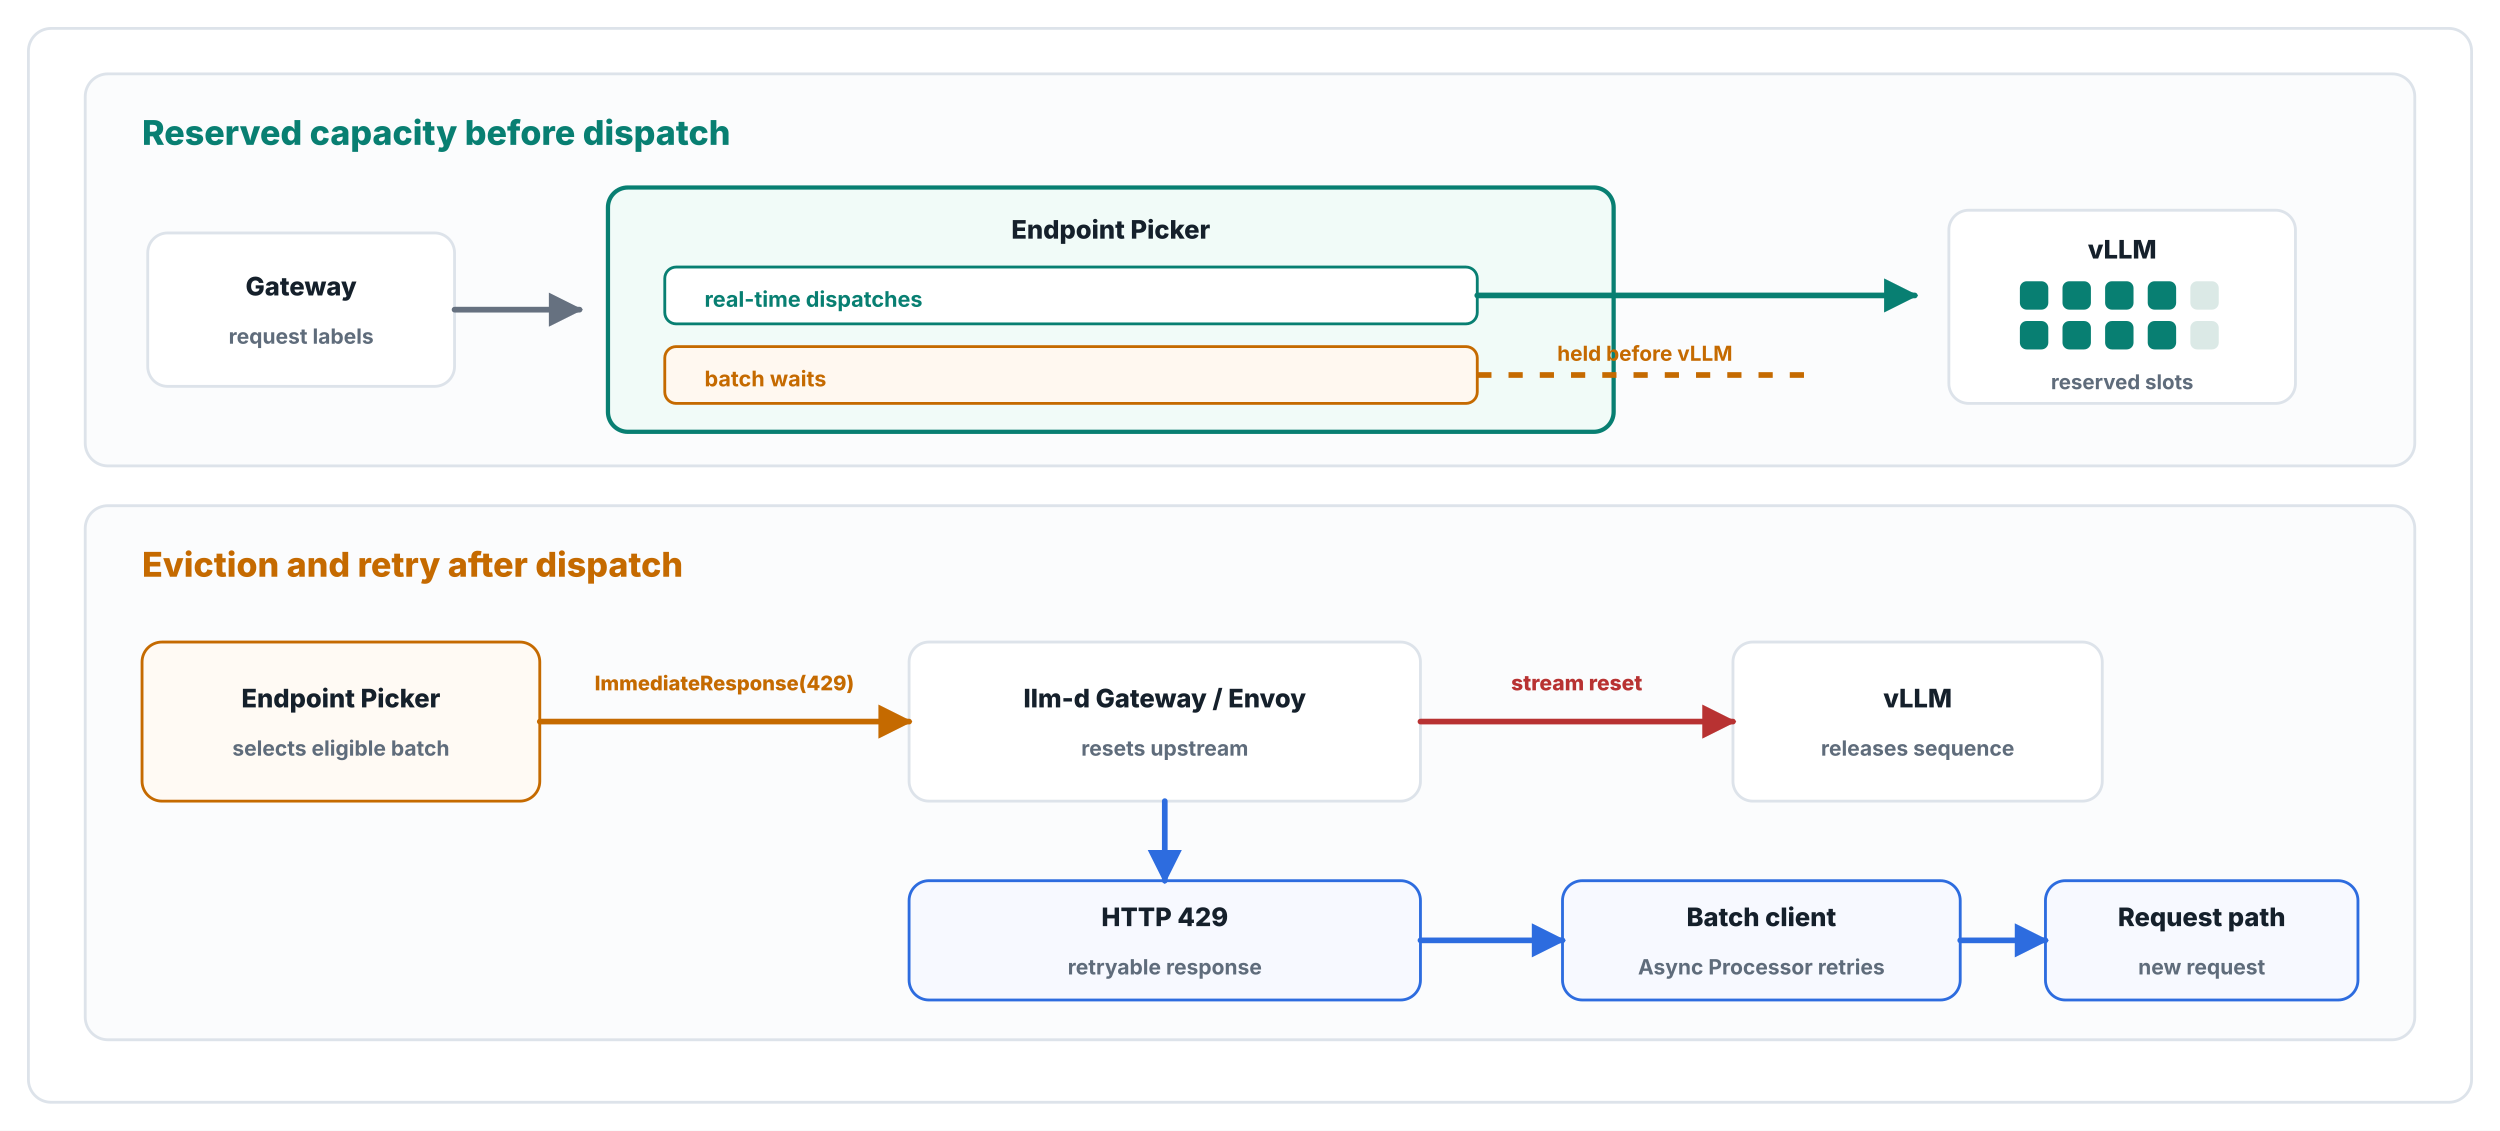
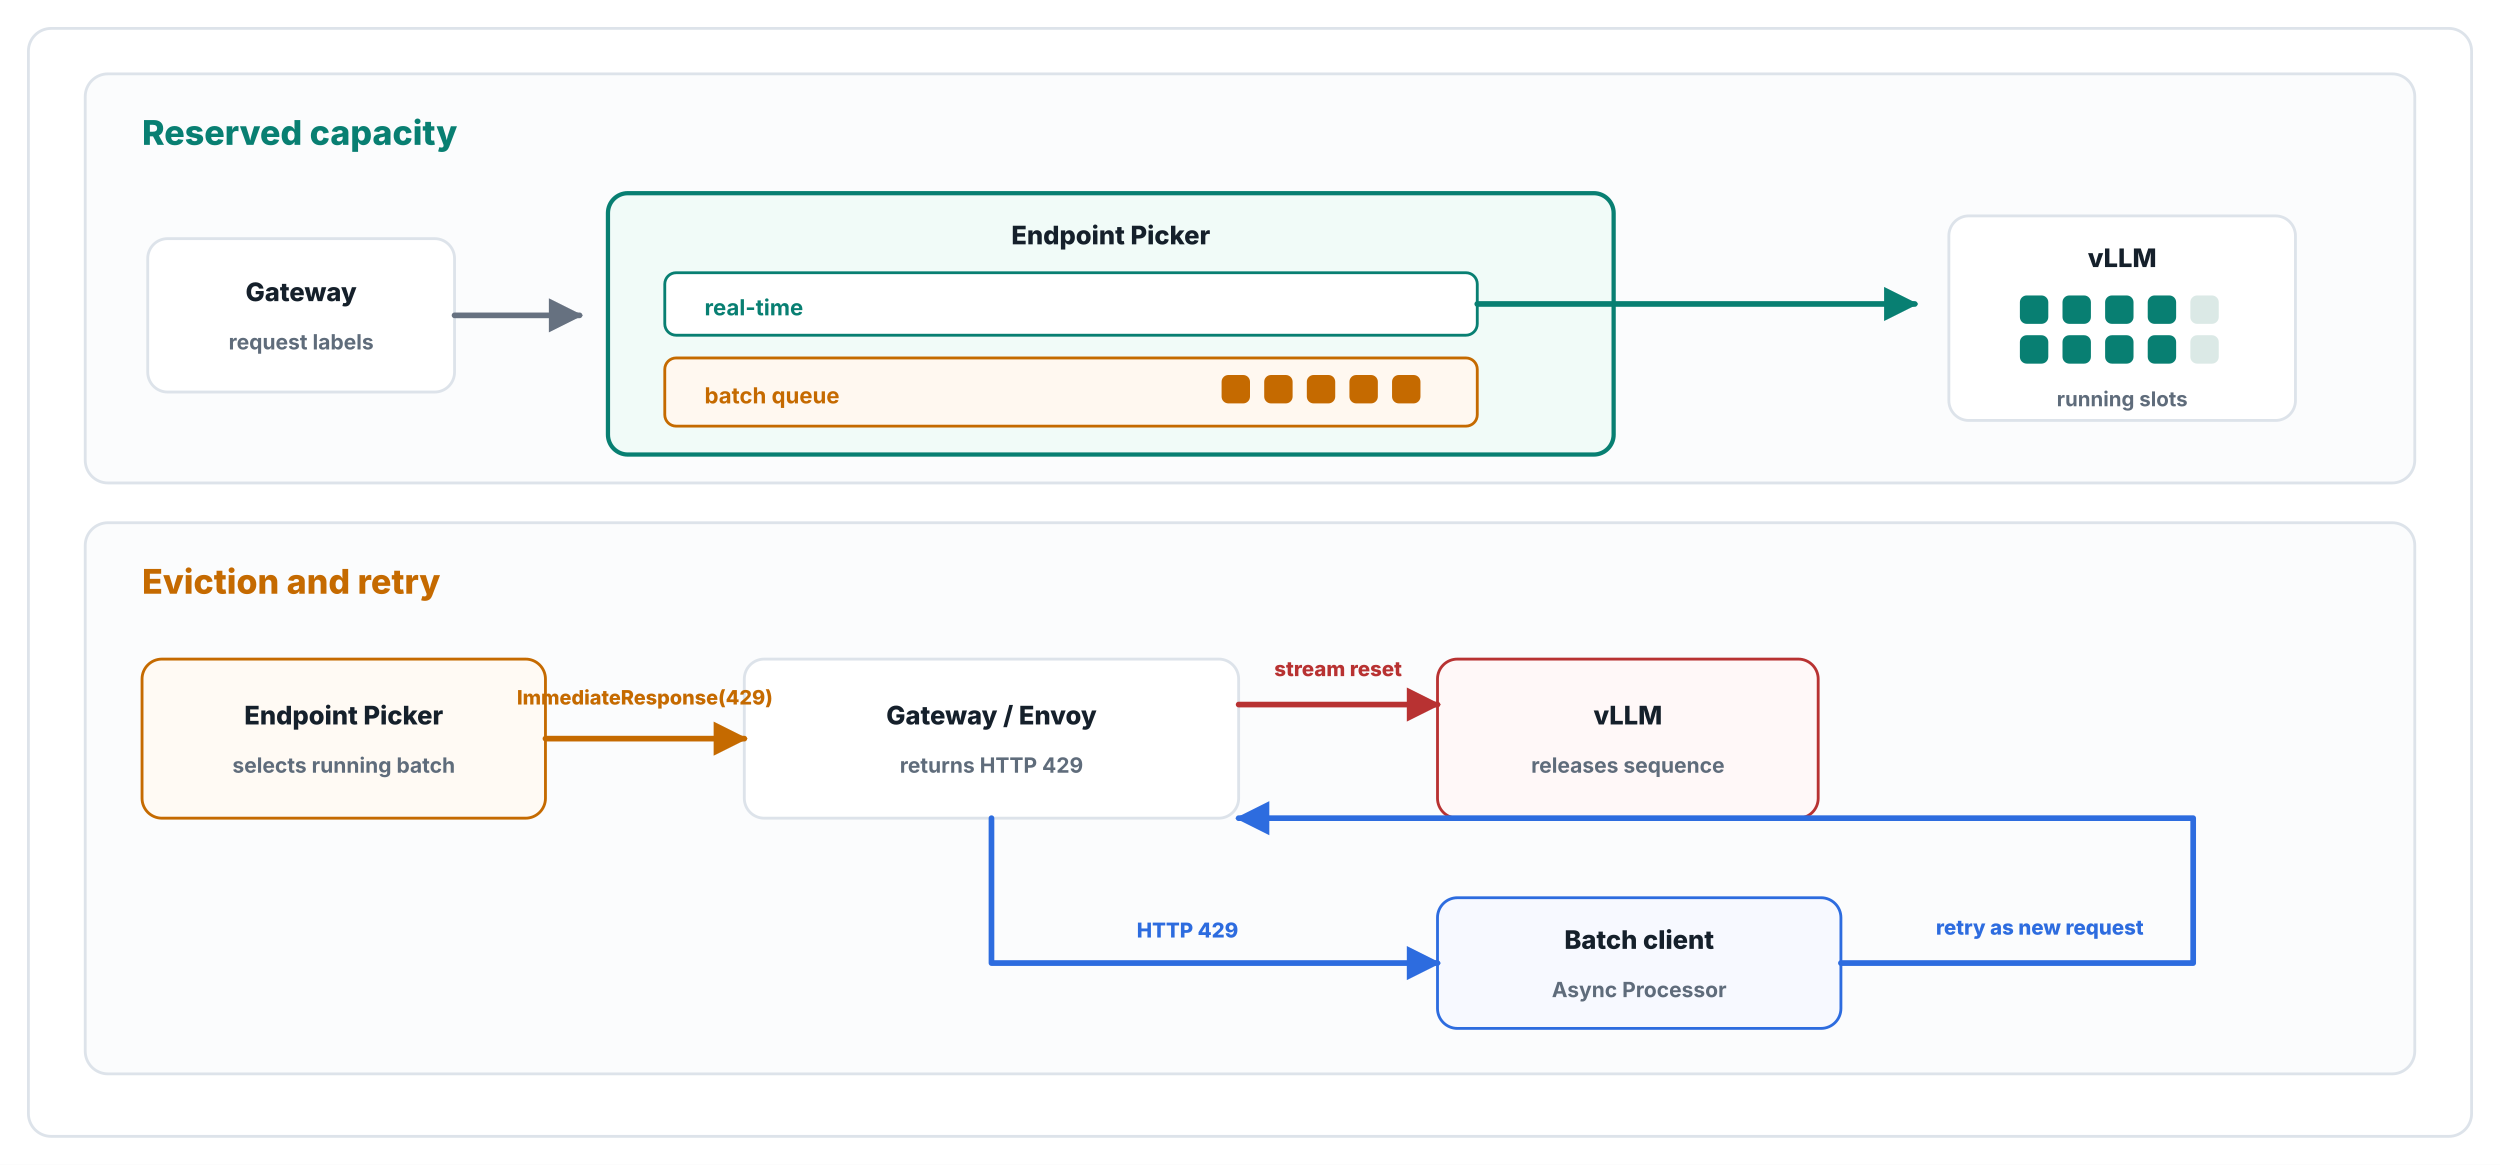
- <svg xmlns="http://www.w3.org/2000/svg" width="880" height="398" viewBox="0 0 880 398" role="img" aria-label="Reserved capacity holds batch before vLLM. Eviction selects eligible running batch, ends its vLLM stream, returns a retryable response, and submits the job again through the normal request path.">
+ <svg xmlns="http://www.w3.org/2000/svg" width="880" height="410" viewBox="0 0 880 410" role="img" aria-label="Reserved capacity keeps batch in the Endpoint Picker before vLLM. After dispatch, the Endpoint Picker can select eligible running batch, Envoy resets the vLLM stream, and the batch client retries the request.">
  <style>text{font-family:system-ui,-apple-system,sans-serif}</style>
-   <rect width="880" height="398" fill="#ffffff" />
-   <rect x="10" y="10" width="860" height="378" rx="8" fill="#ffffff" stroke="#dde3ea" />
+   <rect width="880" height="410" fill="#ffffff" />
+   <rect x="10" y="10" width="860" height="390" rx="8" fill="#ffffff" stroke="#dde3ea" />
  <defs>
    <marker id="reserve-arrow" viewBox="0 0 10 10" refX="9" refY="5" markerWidth="6" markerHeight="6" orient="auto">
      <path d="M0 0L10 5L0 10Z" fill="#087f72" />
    </marker>
    <marker id="batch-arrow" viewBox="0 0 10 10" refX="9" refY="5" markerWidth="6" markerHeight="6" orient="auto">
      <path d="M0 0L10 5L0 10Z" fill="#c56a00" />
    </marker>
    <marker id="retry-arrow" viewBox="0 0 10 10" refX="9" refY="5" markerWidth="6" markerHeight="6" orient="auto">
      <path d="M0 0L10 5L0 10Z" fill="#2d6cdf" />
    </marker>
    <marker id="reset-arrow" viewBox="0 0 10 10" refX="9" refY="5" markerWidth="6" markerHeight="6" orient="auto">
      <path d="M0 0L10 5L0 10Z" fill="#b83232" />
    </marker>
    <marker id="gray-arrow" viewBox="0 0 10 10" refX="9" refY="5" markerWidth="6" markerHeight="6" orient="auto">
      <path d="M0 0L10 5L0 10Z" fill="#667180" />
    </marker>
  </defs>
-   <rect x="30" y="26" width="820" height="138" rx="8" fill="#fbfcfd" stroke="#dde3ea" />
-   <text x="50.0" y="51.0" fill="#087f72" font-size="12" font-weight="800" text-anchor="start">Reserved capacity before dispatch</text>
-   <rect x="52" y="82" width="108" height="54" rx="7" fill="#ffffff" stroke="#dde3ea" />
-   <text x="106.0" y="104.0" fill="#15202b" font-size="9" font-weight="800" text-anchor="middle">Gateway</text>
-   <text x="106.0" y="121.0" fill="#5f6c7b" font-size="7.4" font-weight="650" text-anchor="middle">request labels</text>
-   <path d="M160.0 109.0 L204.0 109.0" stroke="#667180" stroke-width="2.0" stroke-linecap="round" fill="none" marker-end="url(#gray-arrow)" />
-   <rect x="214" y="66" width="354" height="86" rx="7" fill="#f1fbf8" stroke="#087f72" stroke-width="1.5" />
-   <text x="391.0" y="84.0" fill="#15202b" font-size="9" font-weight="800" text-anchor="middle">Endpoint Picker</text>
-   <rect x="234" y="94" width="286" height="20" rx="4" fill="#ffffff" stroke="#087f72" />
-   <text x="248.0" y="108.0" fill="#087f72" font-size="7.6" font-weight="750" text-anchor="start">real-time dispatches</text>
-   <rect x="234" y="122" width="286" height="20" rx="4" fill="#fff8f0" stroke="#c56a00" />
-   <text x="248.0" y="136.0" fill="#c56a00" font-size="7.6" font-weight="750" text-anchor="start">batch waits</text>
-   <path d="M520.0 104.0 L674.0 104.0" stroke="#087f72" stroke-width="2.0" stroke-linecap="round" fill="none" marker-end="url(#reserve-arrow)" />
-   <path d="M520 132 H638" stroke="#c56a00" stroke-width="2" stroke-dasharray="5 6" fill="none" />
-   <text x="579.0" y="127.0" fill="#c56a00" font-size="7.3" font-weight="750" text-anchor="middle">held before vLLM</text>
-   <rect x="686" y="74" width="122" height="68" rx="7" fill="#ffffff" stroke="#dde3ea" />
-   <text x="747.0" y="91.0" fill="#15202b" font-size="9" font-weight="800" text-anchor="middle">vLLM</text>
-   <rect x="711.0" y="99.0" width="10" height="10" rx="2.4" fill="#087f72" />
-   <rect x="726.0" y="99.0" width="10" height="10" rx="2.4" fill="#087f72" />
-   <rect x="741.0" y="99.0" width="10" height="10" rx="2.4" fill="#087f72" />
-   <rect x="756.0" y="99.0" width="10" height="10" rx="2.4" fill="#087f72" />
-   <rect x="771.0" y="99.0" width="10" height="10" rx="2.4" fill="#dbe9e6" />
-   <rect x="711.0" y="113.0" width="10" height="10" rx="2.4" fill="#087f72" />
-   <rect x="726.0" y="113.0" width="10" height="10" rx="2.4" fill="#087f72" />
-   <rect x="741.0" y="113.0" width="10" height="10" rx="2.4" fill="#087f72" />
-   <rect x="756.0" y="113.0" width="10" height="10" rx="2.4" fill="#087f72" />
-   <rect x="771.0" y="113.0" width="10" height="10" rx="2.4" fill="#dbe9e6" />
-   <text x="747.0" y="137.0" fill="#5f6c7b" font-size="7.2" font-weight="650" text-anchor="middle">reserved slots</text>
-   <rect x="30" y="178" width="820" height="188" rx="8" fill="#fbfcfd" stroke="#dde3ea" />
-   <text x="50.0" y="203.0" fill="#c56a00" font-size="12" font-weight="800" text-anchor="start">Eviction and retry after dispatch</text>
-   <rect x="50" y="226" width="140" height="56" rx="7" fill="#fffaf4" stroke="#c56a00" />
-   <text x="120.0" y="249.0" fill="#15202b" font-size="9" font-weight="800" text-anchor="middle">Endpoint Picker</text>
-   <text x="120.0" y="266.0" fill="#5f6c7b" font-size="7.4" font-weight="650" text-anchor="middle">selects eligible batch</text>
-   <rect x="320" y="226" width="180" height="56" rx="7" fill="#ffffff" stroke="#dde3ea" />
-   <text x="410.0" y="249.0" fill="#15202b" font-size="9" font-weight="800" text-anchor="middle">llm-d Gateway / Envoy</text>
-   <text x="410.0" y="266.0" fill="#5f6c7b" font-size="7.4" font-weight="650" text-anchor="middle">resets upstream</text>
-   <rect x="610" y="226" width="130" height="56" rx="7" fill="#ffffff" stroke="#dde3ea" />
-   <text x="675.0" y="249.0" fill="#15202b" font-size="9" font-weight="800" text-anchor="middle">vLLM</text>
-   <text x="675.0" y="266.0" fill="#5f6c7b" font-size="7.4" font-weight="650" text-anchor="middle">releases sequence</text>
-   <path d="M190.0 254.0 L320.0 254.0" stroke="#c56a00" stroke-width="2.0" stroke-linecap="round" fill="none" marker-end="url(#batch-arrow)" />
-   <text x="255.0" y="243.0" fill="#c56a00" font-size="7.1" font-weight="800" text-anchor="middle">ImmediateResponse(429)</text>
-   <path d="M500.0 254.0 L610.0 254.0" stroke="#b83232" stroke-width="2.0" stroke-linecap="round" fill="none" marker-end="url(#reset-arrow)" />
-   <text x="555.0" y="243.0" fill="#b83232" font-size="7.4" font-weight="800" text-anchor="middle">stream reset</text>
-   <rect x="320" y="310" width="180" height="42" rx="7" fill="#f7f9ff" stroke="#2d6cdf" />
-   <text x="410.0" y="326.0" fill="#15202b" font-size="9" font-weight="800" text-anchor="middle">HTTP 429</text>
-   <text x="410.0" y="343.0" fill="#5f6c7b" font-size="7.4" font-weight="650" text-anchor="middle">retryable response</text>
-   <rect x="550" y="310" width="140" height="42" rx="7" fill="#f7f9ff" stroke="#2d6cdf" />
-   <text x="620.0" y="326.0" fill="#15202b" font-size="9" font-weight="800" text-anchor="middle">Batch client</text>
-   <text x="620.0" y="343.0" fill="#5f6c7b" font-size="7.4" font-weight="650" text-anchor="middle">Async Processor retries</text>
-   <rect x="720" y="310" width="110" height="42" rx="7" fill="#f7f9ff" stroke="#2d6cdf" />
-   <text x="775.0" y="326.0" fill="#15202b" font-size="9" font-weight="800" text-anchor="middle">Request path</text>
-   <text x="775.0" y="343.0" fill="#5f6c7b" font-size="7.4" font-weight="650" text-anchor="middle">new request</text>
-   <path d="M410.0 282.0 L410.0 310.0" stroke="#2d6cdf" stroke-width="2.0" stroke-linecap="round" fill="none" marker-end="url(#retry-arrow)" />
-   <path d="M500.0 331.0 L550.0 331.0" stroke="#2d6cdf" stroke-width="2.0" stroke-linecap="round" fill="none" marker-end="url(#retry-arrow)" />
-   <path d="M690.0 331.0 L720.0 331.0" stroke="#2d6cdf" stroke-width="2.0" stroke-linecap="round" fill="none" marker-end="url(#retry-arrow)" />
+   <rect x="30" y="26" width="820" height="144" rx="8" fill="#fbfcfd" stroke="#dde3ea" />
+   <text x="50.0" y="51.0" fill="#087f72" font-size="12" font-weight="800" text-anchor="start">Reserved capacity</text>
+   <rect x="52" y="84" width="108" height="54" rx="7" fill="#ffffff" stroke="#dde3ea" />
+   <text x="106.0" y="106.0" fill="#15202b" font-size="9" font-weight="800" text-anchor="middle">Gateway</text>
+   <text x="106.0" y="123.0" fill="#5f6c7b" font-size="7.4" font-weight="650" text-anchor="middle">request labels</text>
+   <path d="M160 111 H204" stroke="#667180" stroke-width="2.0" stroke-linecap="round" stroke-linejoin="round" fill="none" marker-end="url(#gray-arrow)" />
+   <rect x="214" y="68" width="354" height="92" rx="7" fill="#f1fbf8" stroke="#087f72" stroke-width="1.5" />
+   <text x="391.0" y="86.0" fill="#15202b" font-size="9" font-weight="800" text-anchor="middle">Endpoint Picker</text>
+   <rect x="234" y="96" width="286" height="22" rx="4" fill="#ffffff" stroke="#087f72" />
+   <text x="248.0" y="111.0" fill="#087f72" font-size="7.8" font-weight="750" text-anchor="start">real-time</text>
+   <rect x="234" y="126" width="286" height="24" rx="4" fill="#fff8f0" stroke="#c56a00" />
+   <text x="248.0" y="142.0" fill="#c56a00" font-size="7.8" font-weight="750" text-anchor="start">batch queue</text>
+   <rect x="430.0" y="132.0" width="10" height="10" rx="2.4" fill="#c56a00" />
+   <rect x="445.0" y="132.0" width="10" height="10" rx="2.4" fill="#c56a00" />
+   <rect x="460.0" y="132.0" width="10" height="10" rx="2.4" fill="#c56a00" />
+   <rect x="475.0" y="132.0" width="10" height="10" rx="2.4" fill="#c56a00" />
+   <rect x="490.0" y="132.0" width="10" height="10" rx="2.4" fill="#c56a00" />
+   <path d="M520 107 H674" stroke="#087f72" stroke-width="2.0" stroke-linecap="round" stroke-linejoin="round" fill="none" marker-end="url(#reserve-arrow)" />
+   <rect x="686" y="76" width="122" height="72" rx="7" fill="#ffffff" stroke="#dde3ea" />
+   <text x="747.0" y="94.0" fill="#15202b" font-size="9" font-weight="800" text-anchor="middle">vLLM</text>
+   <rect x="711.0" y="104.0" width="10" height="10" rx="2.4" fill="#087f72" />
+   <rect x="726.0" y="104.0" width="10" height="10" rx="2.4" fill="#087f72" />
+   <rect x="741.0" y="104.0" width="10" height="10" rx="2.4" fill="#087f72" />
+   <rect x="756.0" y="104.0" width="10" height="10" rx="2.4" fill="#087f72" />
+   <rect x="771.0" y="104.0" width="10" height="10" rx="2.4" fill="#dbe9e6" />
+   <rect x="711.0" y="118.0" width="10" height="10" rx="2.4" fill="#087f72" />
+   <rect x="726.0" y="118.0" width="10" height="10" rx="2.4" fill="#087f72" />
+   <rect x="741.0" y="118.0" width="10" height="10" rx="2.4" fill="#087f72" />
+   <rect x="756.0" y="118.0" width="10" height="10" rx="2.4" fill="#087f72" />
+   <rect x="771.0" y="118.0" width="10" height="10" rx="2.4" fill="#dbe9e6" />
+   <text x="747.0" y="143.0" fill="#5f6c7b" font-size="7.2" font-weight="650" text-anchor="middle">running slots</text>
+   <rect x="30" y="184" width="820" height="194" rx="8" fill="#fbfcfd" stroke="#dde3ea" />
+   <text x="50.0" y="209.0" fill="#c56a00" font-size="12" font-weight="800" text-anchor="start">Eviction and retry</text>
+   <rect x="50" y="232" width="142" height="56" rx="7" fill="#fffaf4" stroke="#c56a00" />
+   <text x="121.0" y="255.0" fill="#15202b" font-size="9" font-weight="800" text-anchor="middle">Endpoint Picker</text>
+   <text x="121.0" y="272.0" fill="#5f6c7b" font-size="7.4" font-weight="650" text-anchor="middle">selects running batch</text>
+   <rect x="262" y="232" width="174" height="56" rx="7" fill="#ffffff" stroke="#dde3ea" />
+   <text x="349.0" y="255.0" fill="#15202b" font-size="9" font-weight="800" text-anchor="middle">Gateway / Envoy</text>
+   <text x="349.0" y="272.0" fill="#5f6c7b" font-size="7.4" font-weight="650" text-anchor="middle">returns HTTP 429</text>
+   <rect x="506" y="232" width="134" height="56" rx="7" fill="#fff8f8" stroke="#b83232" />
+   <text x="573.0" y="255.0" fill="#15202b" font-size="9" font-weight="800" text-anchor="middle">vLLM</text>
+   <text x="573.0" y="272.0" fill="#5f6c7b" font-size="7.4" font-weight="650" text-anchor="middle">releases sequence</text>
+   <path d="M192 260 H262" stroke="#c56a00" stroke-width="2.0" stroke-linecap="round" stroke-linejoin="round" fill="none" marker-end="url(#batch-arrow)" />
+   <text x="227.0" y="248.0" fill="#c56a00" font-size="7.0" font-weight="800" text-anchor="middle">ImmediateResponse(429)</text>
+   <path d="M436 248 H506" stroke="#b83232" stroke-width="2.0" stroke-linecap="round" stroke-linejoin="round" fill="none" marker-end="url(#reset-arrow)" />
+   <text x="471.0" y="238.0" fill="#b83232" font-size="7.2" font-weight="800" text-anchor="middle">stream reset</text>
+   <rect x="506" y="316" width="142" height="46" rx="7" fill="#f7f9ff" stroke="#2d6cdf" />
+   <text x="577.0" y="334.0" fill="#15202b" font-size="9" font-weight="800" text-anchor="middle">Batch client</text>
+   <text x="577.0" y="351.0" fill="#5f6c7b" font-size="7.4" font-weight="650" text-anchor="middle">Async Processor</text>
+   <path d="M349 288 V339 H506" stroke="#2d6cdf" stroke-width="2.0" stroke-linecap="round" stroke-linejoin="round" fill="none" marker-end="url(#retry-arrow)" />
+   <text x="418.0" y="330.0" fill="#2d6cdf" font-size="7.2" font-weight="800" text-anchor="middle">HTTP 429</text>
+   <path d="M648 339 H772 V288 H436" stroke="#2d6cdf" stroke-width="2.0" stroke-linecap="round" stroke-linejoin="round" fill="none" marker-end="url(#retry-arrow)" />
+   <text x="718.0" y="329.0" fill="#2d6cdf" font-size="7.2" font-weight="800" text-anchor="middle">retry as new request</text>
</svg>
